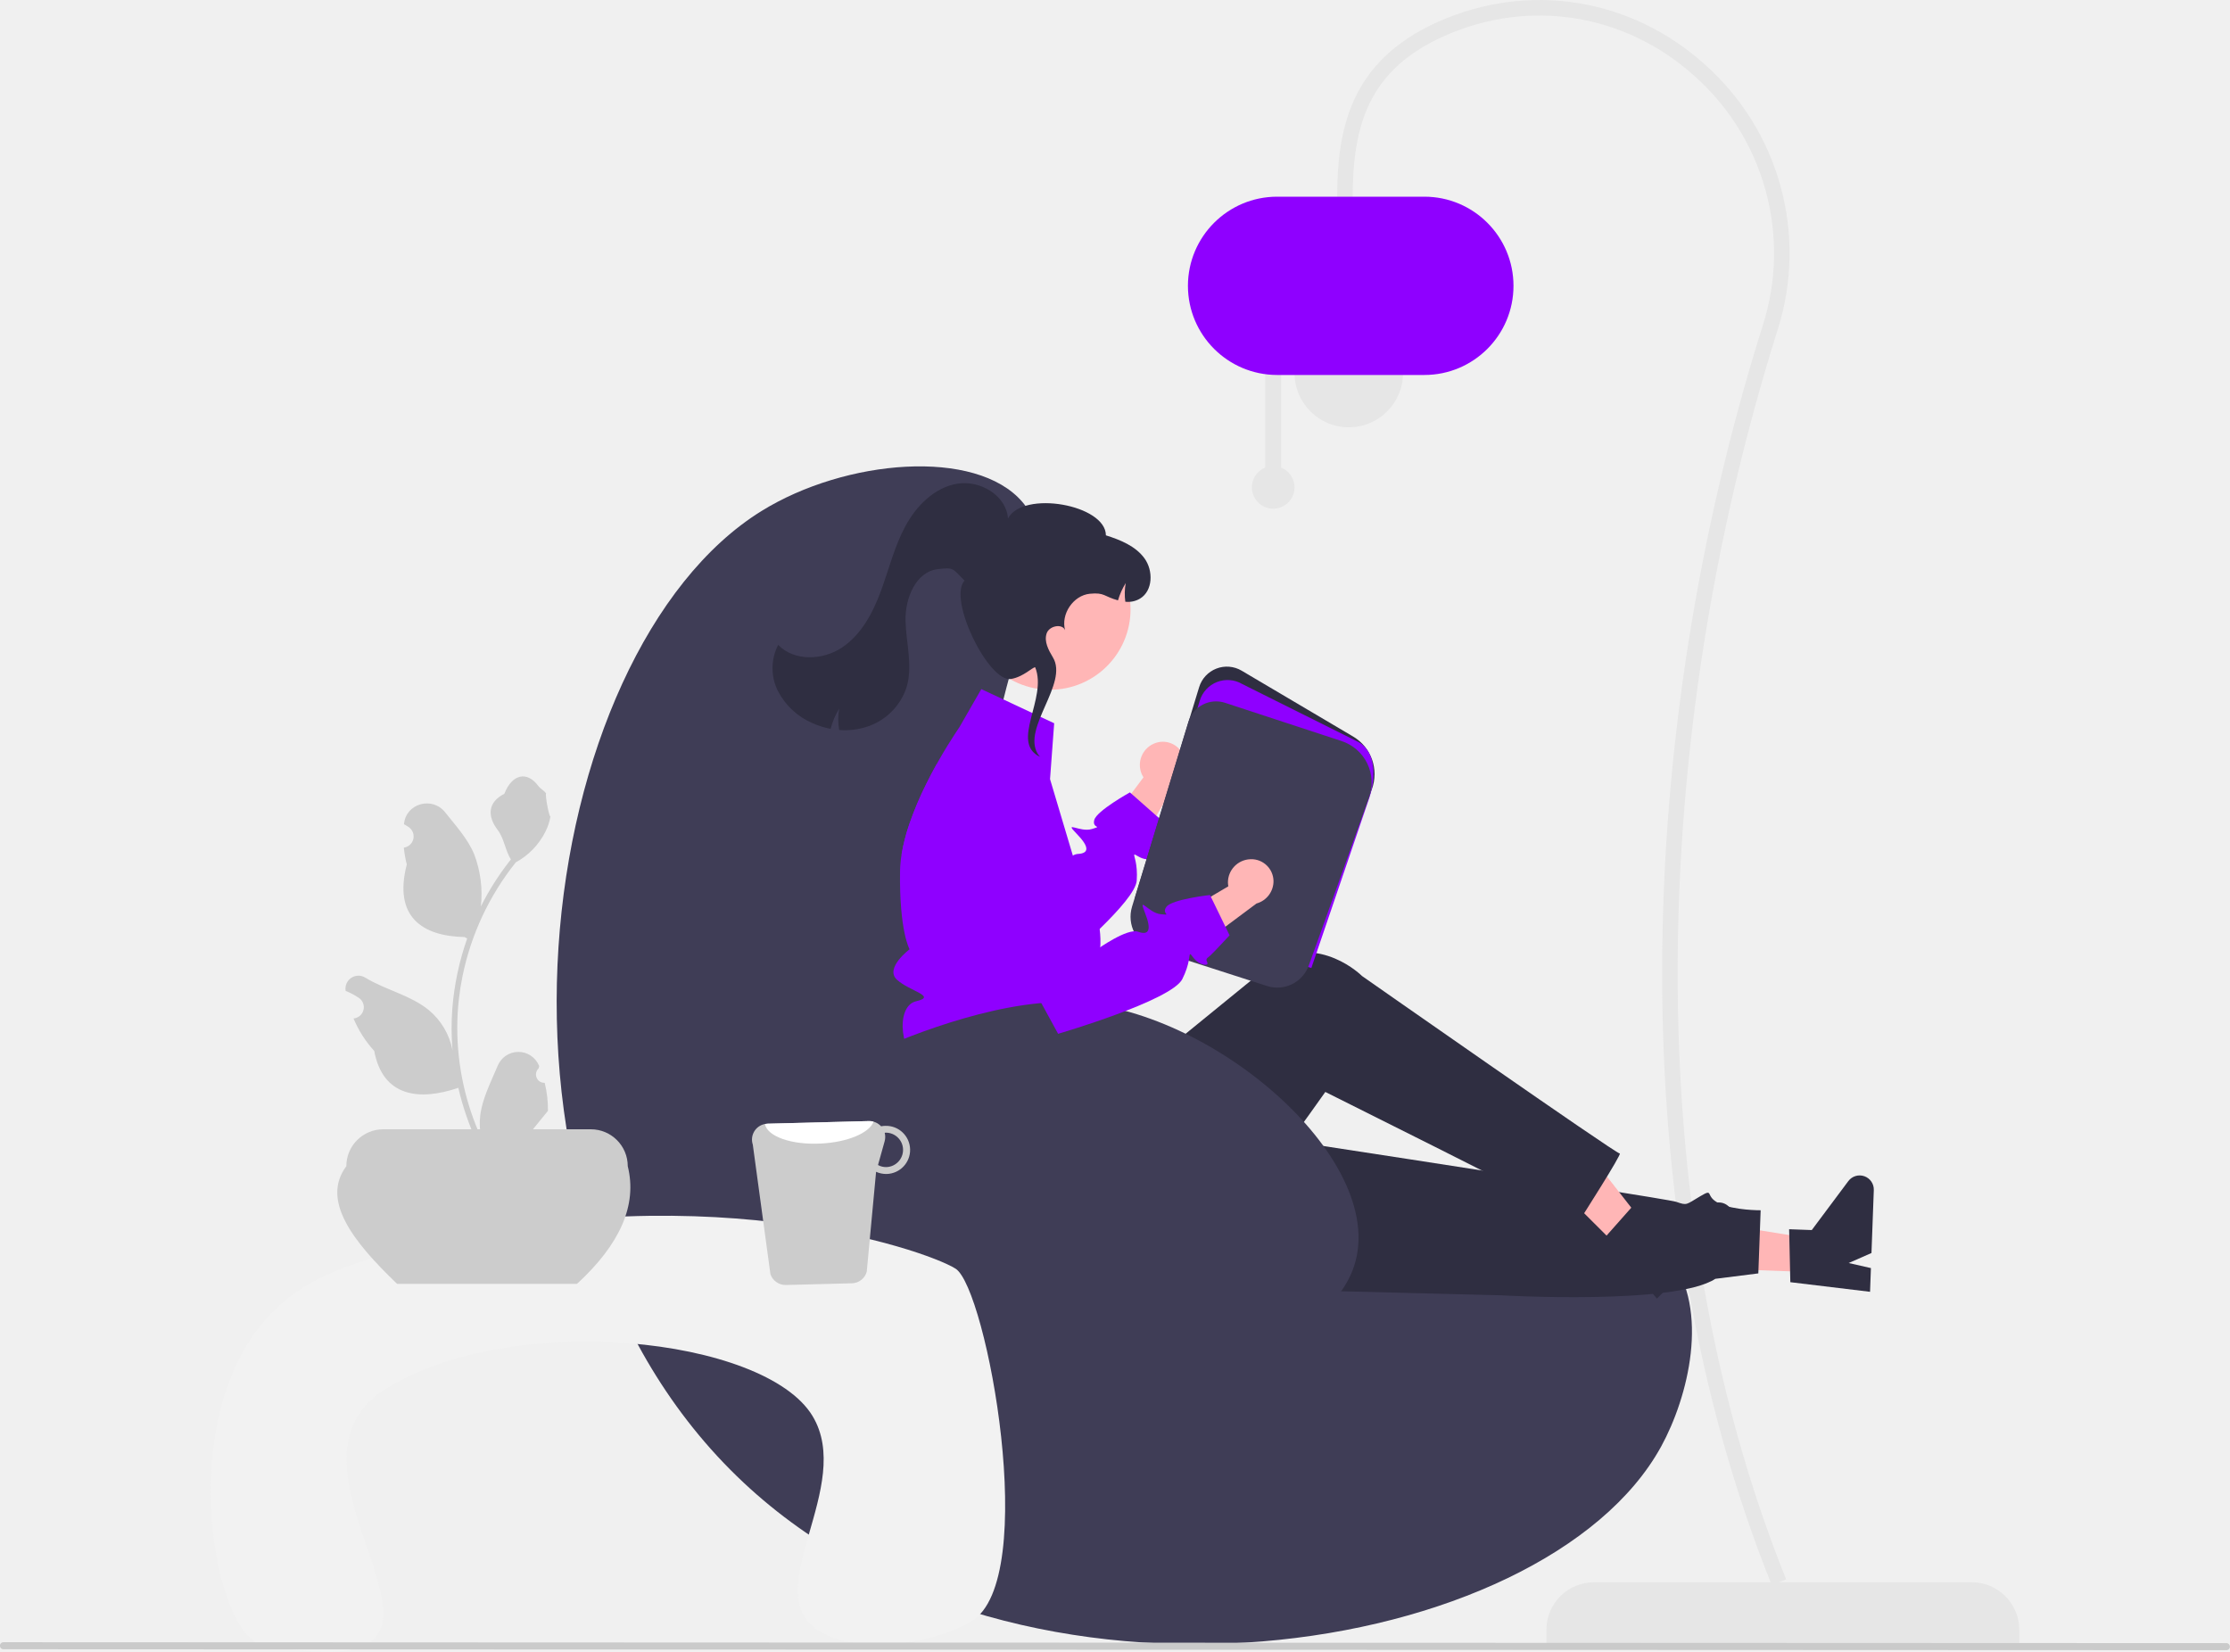
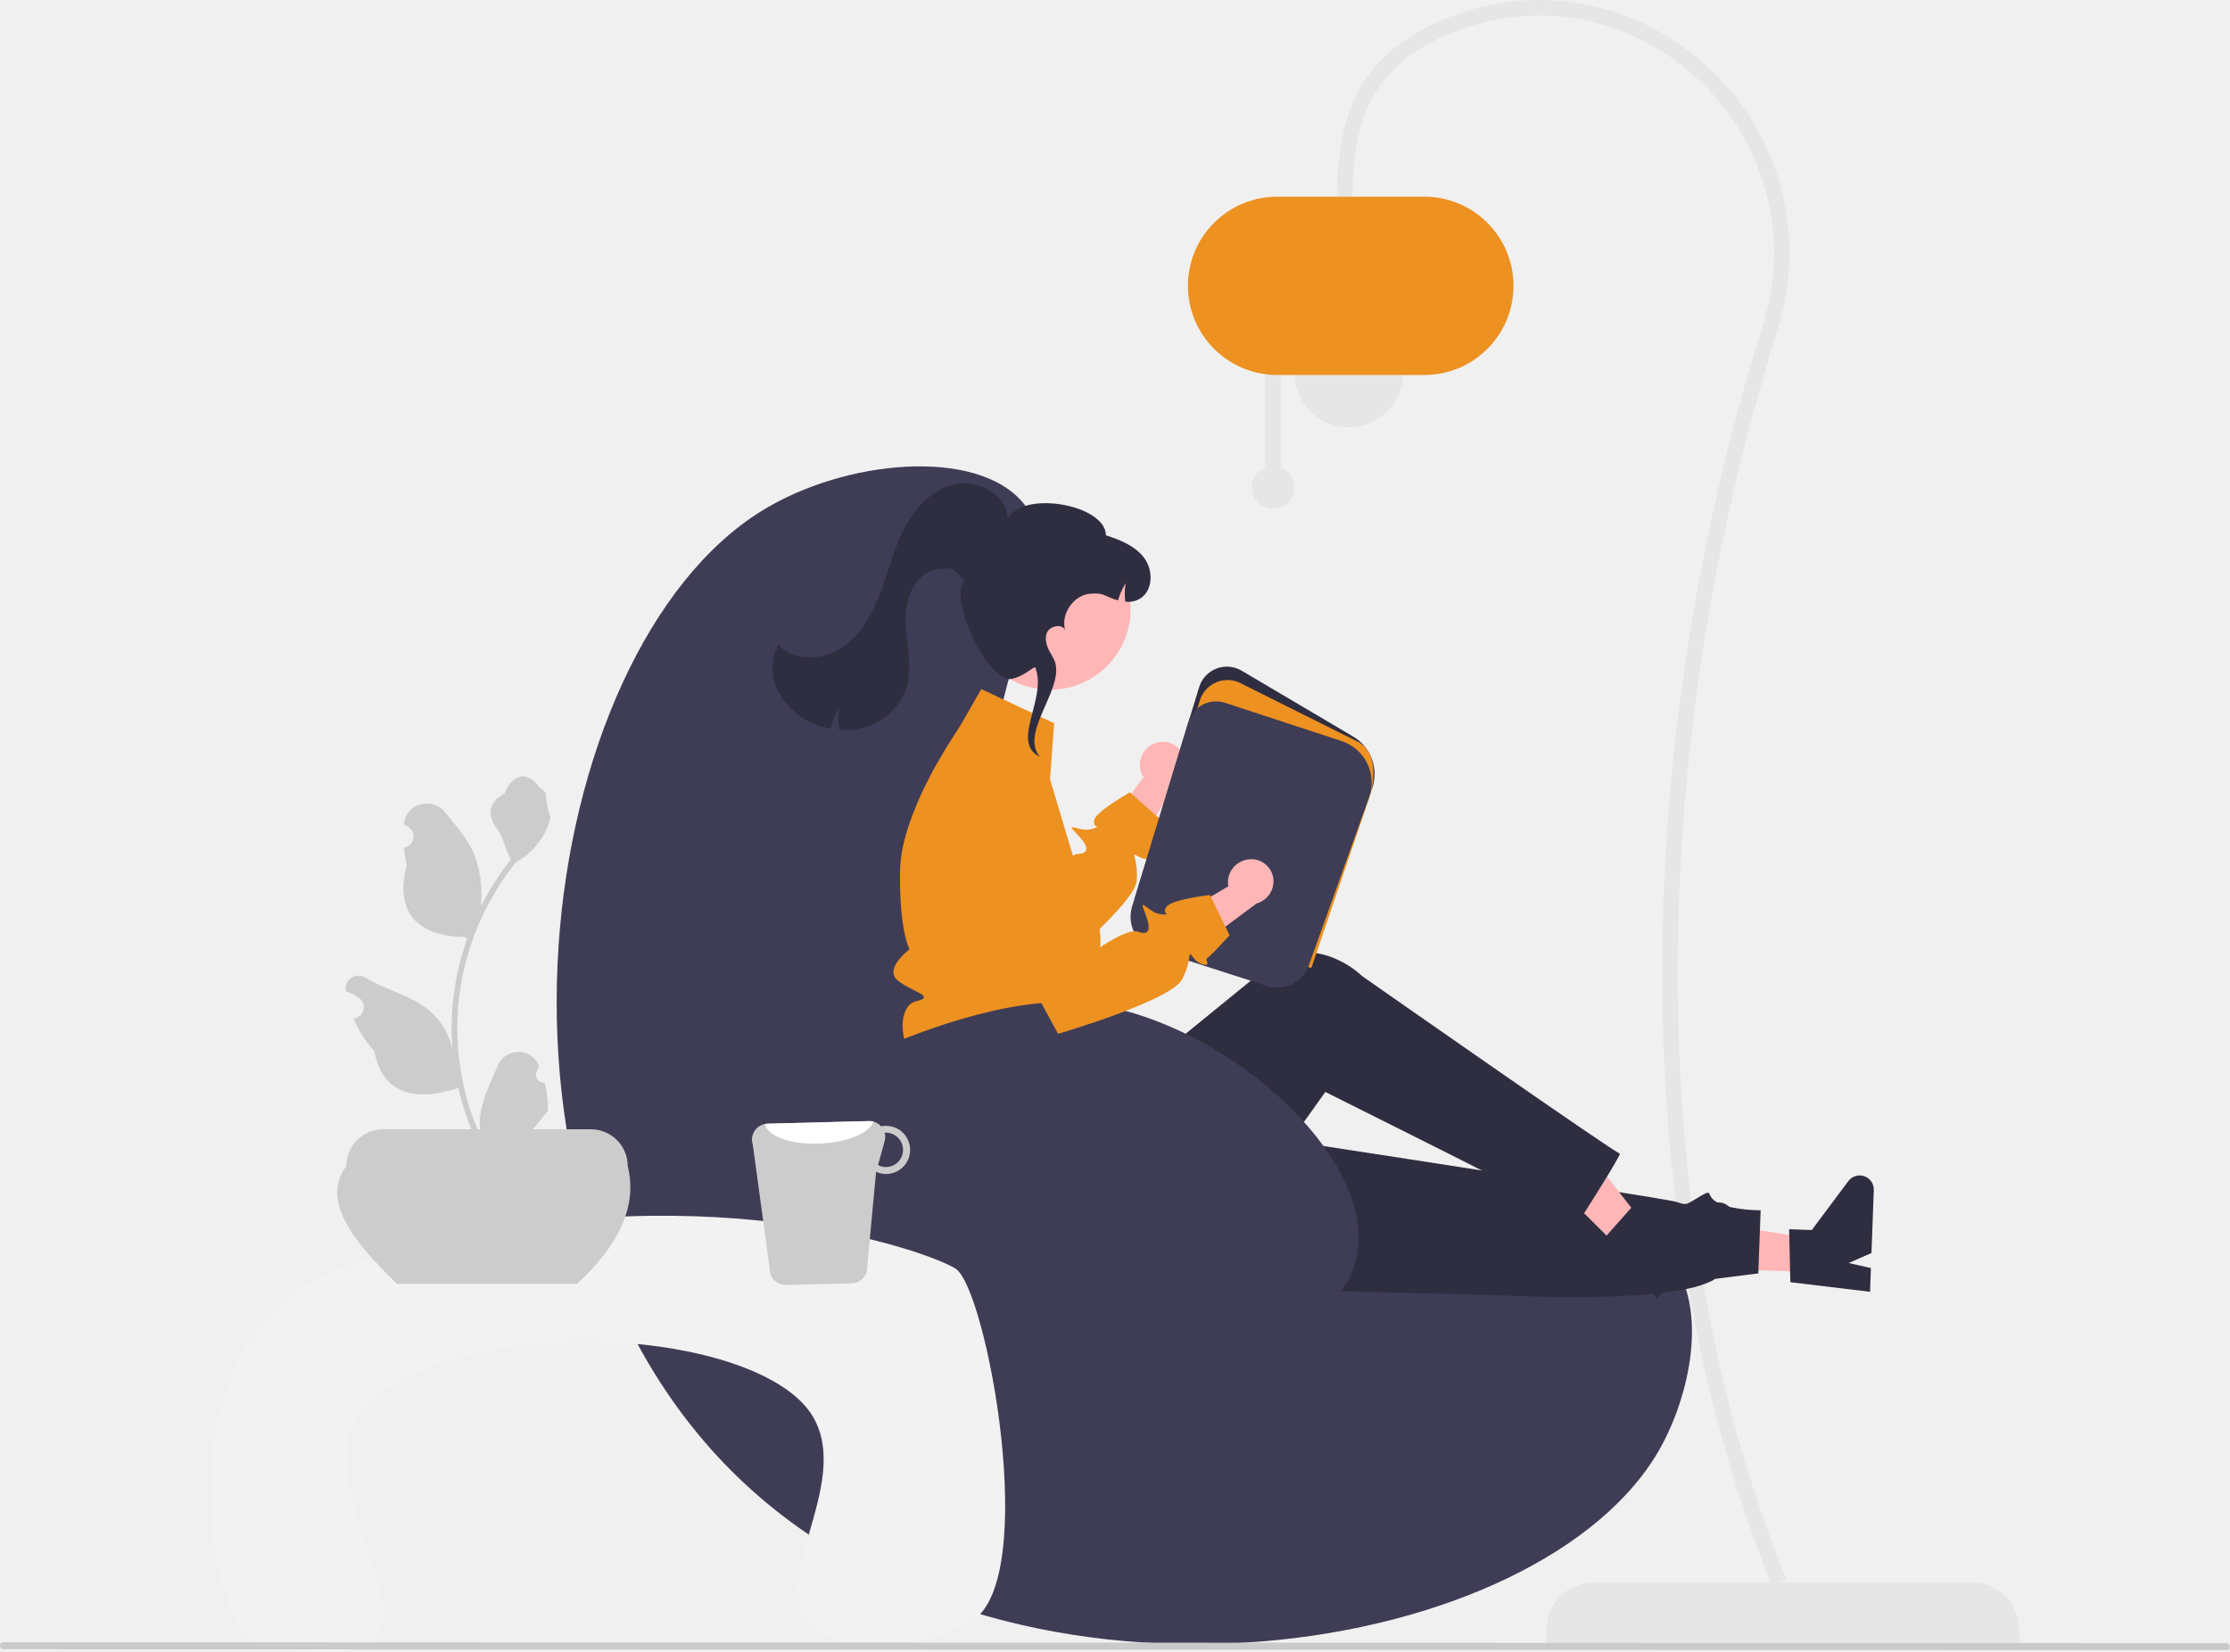
<svg xmlns="http://www.w3.org/2000/svg" data-name="Layer 1" width="751.131" height="556.415" viewBox="0 0 751.131 556.415">
  <path d="M745.319,704.743H904.585a0,0,0,0,1,0,0v4.887a16,16,0,0,1-16,16H761.319a16,16,0,0,1-16-16V704.743A0,0,0,0,1,745.319,704.743Z" transform="translate(1425.47 1258.58) rotate(-180)" fill="#e6e6e6" />
  <path d="M821.225,705.718l4.843-1.951c-50.677-125.789-45.795-284.482-2.956-420.613a85.005,85.005,0,0,0-24.764-89.934c-24.865-22.189-59.145-27.594-89.467-14.108-29.931,13.314-34.056,36.505-34.056,59.583h5.222c0-24.635,5.265-43.383,30.957-54.812,28.419-12.639,60.555-7.569,83.867,13.234A79.839,79.839,0,0,1,818.131,281.586C774.798,419.289,770.202,579.072,821.225,705.718Z" transform="translate(-224.4343 -171.7927)" fill="#e6e6e6" />
  <circle cx="454.307" cy="125.648" r="18.276" fill="#e6e6e6" />
  <path d="M650.594,329.302V294.672h5.385v34.629a7.179,7.179,0,1,1-5.385,0Z" transform="translate(-224.4343 -171.7927)" fill="#e6e6e6" />
-   <path d="M624.565,268.068a30.06,30.06,0,0,1,30.025-30.025h49.607a30.025,30.025,0,1,1,0,60.051H654.59A30.06,30.06,0,0,1,624.565,268.068Z" transform="translate(-224.4343 -171.7927)" fill="#8f00ff" />
+   <path d="M624.565,268.068a30.06,30.06,0,0,1,30.025-30.025h49.607a30.025,30.025,0,1,1,0,60.051H654.59A30.06,30.06,0,0,1,624.565,268.068Z" transform="translate(-224.4343 -171.7927)" fill="#ed9121" />
  <path d="M554.67,454.005c4.981-63.723,30.447-94.083,14.14-113.123-15.619-18.238-59.617-14.47-87.872,3.03-76.212,47.202-104.134,235.332-6.06,327.249C568.072,758.504,744.695,730.53,783.946,659.04c9.158-16.681,16.434-45.922,3.03-63.632-33.278-43.967-154.271,35.669-208.066-14.14C547.03,551.749,551.937,488.975,554.67,454.005Z" transform="translate(-224.4343 -171.7927)" fill="#3f3d56" />
  <path d="M612.927,422.347a7.822,7.822,0,0,0-3.924,10.18,7.504,7.504,0,0,0,.597,1.087l-16.358,21.842,8.163,12.2,19.174-32.343a7.8,7.8,0,0,0,2.373-9.222,7.465,7.465,0,0,0-9.838-3.828Q613.02,422.303,612.927,422.347Z" transform="translate(-224.4343 -171.7927)" fill="#ffb6b6" />
-   <path d="M612.914,460.005c1.071.949-1.899,2.121-5.04.273-.899-.535-1.283-.758-1.384-.616-.253.353,1.222,2.959.828,8.747-.242,3.454-5.979,9.949-12.494,16.282-8.807,8.565-19.049,16.827-19.049,16.827l-3.596-2.879-37.704-30.23-6.363-8.807a62.681,62.681,0,0,1,2.616-10.232,111.546,111.546,0,0,1,5.676-13.474c1.172-2.374,2.374-4.636,3.525-6.717l20.201,22.261,16.928,18.645s4.929-7.939,8.747-10.1a3.636,3.636,0,0,1,1.616-.555c3.858-.182,4.091-2.283-.384-6.858-4.474-4.575,1.172-.303,5.151-1.535,3.98-1.232,0,0,.838-3.081.838-3.081,11.999-9.262,11.999-9.262l.465.414,8.434,7.444,2.414,2.131s-2.636,7.232-3.363,8.757C612.248,458.965,611.854,459.046,612.914,460.005Z" transform="translate(-224.4343 -171.7927)" fill="#8f00ff" />
+   <path d="M612.914,460.005c1.071.949-1.899,2.121-5.04.273-.899-.535-1.283-.758-1.384-.616-.253.353,1.222,2.959.828,8.747-.242,3.454-5.979,9.949-12.494,16.282-8.807,8.565-19.049,16.827-19.049,16.827l-3.596-2.879-37.704-30.23-6.363-8.807a62.681,62.681,0,0,1,2.616-10.232,111.546,111.546,0,0,1,5.676-13.474c1.172-2.374,2.374-4.636,3.525-6.717l20.201,22.261,16.928,18.645s4.929-7.939,8.747-10.1a3.636,3.636,0,0,1,1.616-.555c3.858-.182,4.091-2.283-.384-6.858-4.474-4.575,1.172-.303,5.151-1.535,3.98-1.232,0,0,.838-3.081.838-3.081,11.999-9.262,11.999-9.262l.465.414,8.434,7.444,2.414,2.131s-2.636,7.232-3.363,8.757C612.248,458.965,611.854,459.046,612.914,460.005Z" transform="translate(-224.4343 -171.7927)" fill="#ed9121" />
  <polygon points="610.804 428.521 611.215 417.38 568.439 410.493 567.832 426.935 610.804 428.521" fill="#ffb6b6" />
  <path d="M827.473,603.668l-.406-17.838,7.626.281,12.311-16.49a4.767,4.767,0,0,1,8.583,3.027l-.782,21.19-7.678,3.374,7.49,1.704-.295,7.989Z" transform="translate(-224.4343 -171.7927)" fill="#2f2e41" />
  <path d="M594.489,604.651l135.488,3.435s58.508,3.379,72.236-5.551l14.476-1.828.785-21.264s-8.852.065-13.942-2.306-1.552-5.273-6.405-2.42-4.34,3.196-8.092,1.885S613.241,549.069,613.241,549.069Z" transform="translate(-224.4343 -171.7927)" fill="#2f2e41" />
  <polygon points="548.592 423.631 556.471 415.744 529.796 381.601 518.168 393.243 548.592 423.631" fill="#ffb6b6" />
  <path d="M765.053,588.562l11.835-13.353,5.399,5.393,20.241-3.716a4.767,4.767,0,0,1,4.234,8.057l-14.985,15.003-7.923-2.748,4.332,6.344-5.65,5.657Z" transform="translate(-224.4343 -171.7927)" fill="#2f2e41" />
  <path d="M541.035,530.449l1.347,31.31c1.586,36.859,42.178,59.168,73.654,39.923q.87-.532,1.746-1.102s11.933-3.205,11.571-8.279,2.553-7.545,5.133-6.161,36.357-46.553,36.357-46.553,70.178,35.006,85.66,43.247c0,0,14.556-22.759,13.501-22.52s-86.819-59.788-86.819-59.788-13.972-14.14-31.304-4.804c-.361,1.371-.052,1.419-.052,1.419l-57.253,46.652-8.09-15.363Z" transform="translate(-224.4343 -171.7927)" fill="#2f2e41" />
-   <path d="M595.017,491.306a32.354,32.354,0,0,1-.616,4.303,25.39,25.39,0,0,1-1.98,5.939s0,2.111-4.04,9.181,1.01,4.04,4.04,9.292c3.03,5.242,0,2.828-3.363,6.202a7.722,7.722,0,0,0-1.909,7.606s-43.391.03-51.471-3-9.918-20.1-2.677-21.786c7.232-1.687-2.192-3.363-6.444-7.252-4.252-3.889,4.252-10.252,4.252-10.252s-3.505-6.05-3.212-26.362a40.029,40.029,0,0,1,.515-5.575,62.681,62.681,0,0,1,2.616-10.232,111.546,111.546,0,0,1,5.676-13.474c1.172-2.374,2.374-4.636,3.525-6.717.182-.323.353-.636.535-.949,2.192-3.879,4.192-7.05,5.515-9.08,1.02-1.576,1.636-2.464,1.636-2.464l7.353-12.787,24.544,11.504-1.394,18.817,4.232,14.191,1.949,6.535,1.505,5.04,2.323,7.807s-.636.03.121,1.071a34.484,34.484,0,0,1,6.575,15.827A32.227,32.227,0,0,1,595.017,491.306Z" transform="translate(-224.4343 -171.7927)" fill="#8f00ff" />
+   <path d="M595.017,491.306a32.354,32.354,0,0,1-.616,4.303,25.39,25.39,0,0,1-1.98,5.939s0,2.111-4.04,9.181,1.01,4.04,4.04,9.292c3.03,5.242,0,2.828-3.363,6.202a7.722,7.722,0,0,0-1.909,7.606s-43.391.03-51.471-3-9.918-20.1-2.677-21.786c7.232-1.687-2.192-3.363-6.444-7.252-4.252-3.889,4.252-10.252,4.252-10.252s-3.505-6.05-3.212-26.362a40.029,40.029,0,0,1,.515-5.575,62.681,62.681,0,0,1,2.616-10.232,111.546,111.546,0,0,1,5.676-13.474c1.172-2.374,2.374-4.636,3.525-6.717.182-.323.353-.636.535-.949,2.192-3.879,4.192-7.05,5.515-9.08,1.02-1.576,1.636-2.464,1.636-2.464l7.353-12.787,24.544,11.504-1.394,18.817,4.232,14.191,1.949,6.535,1.505,5.04,2.323,7.807s-.636.03.121,1.071a34.484,34.484,0,0,1,6.575,15.827A32.227,32.227,0,0,1,595.017,491.306Z" transform="translate(-224.4343 -171.7927)" fill="#ed9121" />
  <path d="M665.896,493.334l-.461-.149-58.744-18.917,21.647-71.017a9.768,9.768,0,0,1,14.312-5.562l37.54,22.179a14.715,14.715,0,0,1,6.319,17.788Z" transform="translate(-224.4343 -171.7927)" fill="#2f2e41" />
-   <path d="M666.134,497.849l-59.217-19.069,21.647-71.017A9.768,9.768,0,0,1,642.876,402.201l39.332,19.637c5.909,3.49,5.771,12.524,3.027,19.936Z" transform="translate(-224.4343 -171.7927)" fill="#8f00ff" />
+   <path d="M666.134,497.849l-59.217-19.069,21.647-71.017A9.768,9.768,0,0,1,642.876,402.201l39.332,19.637c5.909,3.49,5.771,12.524,3.027,19.936Z" transform="translate(-224.4343 -171.7927)" fill="#ed9121" />
  <path d="M660.206,502.989a11.291,11.291,0,0,1-9.05.9l-37.85-12.189A11.704,11.704,0,0,1,605.731,477.21l18.976-62.255a9.767,9.767,0,0,1,12.39-6.431l39.224,12.879a14.722,14.722,0,0,1,9.265,18.959l-20.289,56.565A11.304,11.304,0,0,1,660.206,502.989Z" transform="translate(-224.4343 -171.7927)" fill="#3f3d56" />
  <circle cx="353.691" cy="205.214" r="27.11" fill="#ffb6b6" />
  <path d="M486.452,404.525a23.511,23.511,0,0,0,11.546,10.793,27.033,27.033,0,0,0,6.222,1.969,24.326,24.326,0,0,1,2.879-6.816,20.083,20.083,0,0,0,0,7.199,23.9,23.9,0,0,0,9.663-1.199,20.726,20.726,0,0,0,13.034-13.204c2.16-7.186-.167-14.861-.35-22.362-.189-7.502,3.373-16.474,10.82-17.402,5.671-.708,4.97-.158,9.045,3.848-5.7,6.332,8.196,34.377,15.653,33.138,4.216-.701,7.318-4.048,8.152-3.932,4.27,10.456-8.574,25.286,1.613,30.154l-.756-1c-5.332-8.808,10.445-23.685,5.113-32.494-1.486-2.464-3.032-5.353-2.112-8.079.873-2.592,5.293-3.412,6.226-1.053-1.516-5.407,2.716-11.752,8.338-12.304,4.994-.493,4.706.931,9.467,2.229a24.293,24.293,0,0,1,2.608-5.835,19.918,19.918,0,0,0-.139,6.296,7.855,7.855,0,0,0,4.941-1.046c4.397-2.636,4.528-9.44,1.507-13.581-3.026-4.142-8.095-6.187-12.985-7.734-.045-10.342-27.872-15.292-32.99-5.678-.526-7.785-9.45-13.029-17.138-11.707s-13.752,7.487-17.45,14.357c-3.697,6.865-5.532,14.552-8.238,21.865s-6.575,14.604-13.056,18.943c-6.48,4.333-16.109,4.727-21.52-.89A17.168,17.168,0,0,0,486.452,404.525Z" transform="translate(-224.4343 -171.7927)" fill="#2f2e41" />
  <path d="M514.269,528.498a9.788,9.788,0,0,1,1.815-1.149c10.377-5.164,42.645-18.57,67.877-18.02,48.548,1.058,110.332,54.637,95.953,90.617-10.941,27.378-65.336,42.954-105.043,30.496C519.245,612.989,497.288,542.036,514.269,528.498Z" transform="translate(-224.4343 -171.7927)" fill="#3f3d56" />
  <path d="M312.726,725.733c-15.864-2.993-29.906-74.46,1.305-109.658,10.693-12.059,24.032-17.308,41.775-22.193,102.121-28.115,180.011-1.32,190.478,5.222,10.444,6.527,28.752,104.875,5.34,118.796-13.173,7.833-39.282,11.749-52.218,2.611-19.035-13.446,12.915-48.324-1.305-71.8C481.963,622.071,396.986,613.097,354.382,639.573,308.929,667.82,402.684,742.704,312.726,725.733Z" transform="translate(-224.4343 -171.7927)" fill="#f2f2f2" />
  <path d="M418.787,604.223H358.183c-14.961-14.338-25.658-28.156-17.094-39.626a12.432,12.432,0,0,1,12.432-12.432h69.928a12.432,12.432,0,0,1,12.432,12.432C439.141,577.666,433.316,590.877,418.787,604.223Z" transform="translate(-224.4343 -171.7927)" fill="#ccc" />
  <path d="M407.903,536.515a2.807,2.807,0,0,1-2.035-4.866l.192-.765q-.038-.092-.076-.184a7.539,7.539,0,0,0-13.907.052c-2.275,5.478-5.17,10.966-5.883,16.758a22.304,22.304,0,0,0,.392,7.671A89.42,89.42,0,0,1,378.452,518.042a86.307,86.307,0,0,1,.535-9.628q.444-3.931,1.231-7.807a90.456,90.456,0,0,1,17.938-38.337,24.073,24.073,0,0,0,10.012-10.387,18.363,18.363,0,0,0,1.67-5.018c-.487.064-1.838-7.359-1.47-7.815-.679-1.031-1.895-1.543-2.637-2.549-3.689-5.002-8.773-4.129-11.426,2.669-5.669,2.861-5.724,7.606-2.245,12.169,2.213,2.903,2.517,6.832,4.459,9.94-.2.256-.408.503-.607.759a91.039,91.039,0,0,0-9.502,15.054,37.846,37.846,0,0,0-2.259-17.579c-2.163-5.217-6.216-9.611-9.786-14.122-4.288-5.418-13.08-3.053-13.836,3.814q-.011.1-.021.199.795.449,1.557.952a3.808,3.808,0,0,1-1.535,6.93l-.078.012a37.89,37.89,0,0,0,.999,5.665c-4.58,17.71,5.307,24.16,19.424,24.45.312.16.615.32.927.471a92.924,92.924,0,0,0-5.002,23.539,88.135,88.135,0,0,0,.064,14.231l-.024-.168a23.289,23.289,0,0,0-7.95-13.448c-6.118-5.026-14.762-6.877-21.363-10.916a4.371,4.371,0,0,0-6.694,4.252q.013.088.027.176a25.578,25.578,0,0,1,2.868,1.382q.795.449,1.557.952a3.808,3.808,0,0,1-1.535,6.93l-.078.012c-.056.008-.104.016-.16.024a37.923,37.923,0,0,0,6.975,10.923c2.863,15.46,15.162,16.927,28.318,12.425h.008a92.897,92.897,0,0,0,6.24,18.218h22.293c.08-.248.152-.503.224-.751a25.329,25.329,0,0,1-6.169-.367c1.654-2.03,3.308-4.075,4.962-6.105a1.384,1.384,0,0,0,.104-.12c.839-1.039,1.686-2.069,2.525-3.108l0-.001a37.101,37.101,0,0,0-1.087-9.451Z" transform="translate(-224.4343 -171.7927)" fill="#ccc" />
  <path d="M483.94,600.976a5.385,5.385,0,0,0,5.189,3.635l22.233-.572a5.311,5.311,0,0,0,5.019-3.908l3.146-33.642a8.22,8.22,0,0,0,3.557.731,8.108,8.108,0,0,0-.407-16.211,6.869,6.869,0,0,0-1.457.152,5.495,5.495,0,0,0-4.09-1.765l-34.199.883a4.912,4.912,0,0,0-.844.105,5.341,5.341,0,0,0-4.09,6.936Zm36.233-36.773,2.239-8.017a5.46,5.46,0,0,0,.017-2.832c.109-0.0.204-.052.313-.052a5.8,5.8,0,0,1,.272,11.596A5.459,5.459,0,0,1,520.172,564.203Z" transform="translate(-224.4343 -171.7927)" fill="#ccc" />
  <path d="M482.087,550.382c.729,4.166,8.92,7.095,18.77,6.586,9.058-.417,16.464-3.598,17.82-7.367a5.057,5.057,0,0,0-1.548-.206l-34.199.883A4.912,4.912,0,0,0,482.087,550.382Z" transform="translate(-224.4343 -171.7927)" fill="#fff" />
  <path d="M225.625,727.311l748.75.307a1.191,1.191,0,0,0,0-2.381l-748.75-.307a1.191,1.191,0,1,0,0,2.381Z" transform="translate(-224.4343 -171.7927)" fill="#cacaca" />
  <path d="M645.576,461.206a7.822,7.822,0,0,0-7.536,7.889,7.505,7.505,0,0,0,.133,1.233l-23.499,13.873,2.844,14.4,30.135-22.485a7.8,7.8,0,0,0,5.737-7.601,7.465,7.465,0,0,0-7.61-7.317Q645.678,461.201,645.576,461.206Z" transform="translate(-224.4343 -171.7927)" fill="#ffb6b6" />
-   <path d="M626.326,494.279c-.629-.842-.899-1.195-1.042-1.098-.368.222-.014,3.197-2.602,8.383-3.643,7.285-41.844,18.442-41.844,18.442l-4.703-8.611-20.688-37.84-7.131-30.33a13.531,13.531,0,0,1-.361-3.228,128.177,128.177,0,0,1,20.171-11.611,13.504,13.504,0,0,1,6.061,7.22l14.241,39.929,5.683,15.942s10.024-7.168,13.66-5.852c3.63,1.324,4.662-.532,2.289-6.475-2.373-5.943,1.189.174,5.334.563,4.153.395,0,0,1.962-2.522s14.645-3.94,14.645-3.94l.27.563,4.915,10.11,1.407,2.905s-5.211,5.653-6.468,6.78c-1.263,1.135-1.653,1.056-1.035,2.349C631.699,497.248,628.509,497.19,626.326,494.279Z" transform="translate(-224.4343 -171.7927)" fill="#8f00ff" />
+   <path d="M626.326,494.279c-.629-.842-.899-1.195-1.042-1.098-.368.222-.014,3.197-2.602,8.383-3.643,7.285-41.844,18.442-41.844,18.442l-4.703-8.611-20.688-37.84-7.131-30.33a13.531,13.531,0,0,1-.361-3.228,128.177,128.177,0,0,1,20.171-11.611,13.504,13.504,0,0,1,6.061,7.22l14.241,39.929,5.683,15.942s10.024-7.168,13.66-5.852c3.63,1.324,4.662-.532,2.289-6.475-2.373-5.943,1.189.174,5.334.563,4.153.395,0,0,1.962-2.522s14.645-3.94,14.645-3.94l.27.563,4.915,10.11,1.407,2.905s-5.211,5.653-6.468,6.78c-1.263,1.135-1.653,1.056-1.035,2.349C631.699,497.248,628.509,497.19,626.326,494.279Z" transform="translate(-224.4343 -171.7927)" fill="#ed9121" />
</svg>
